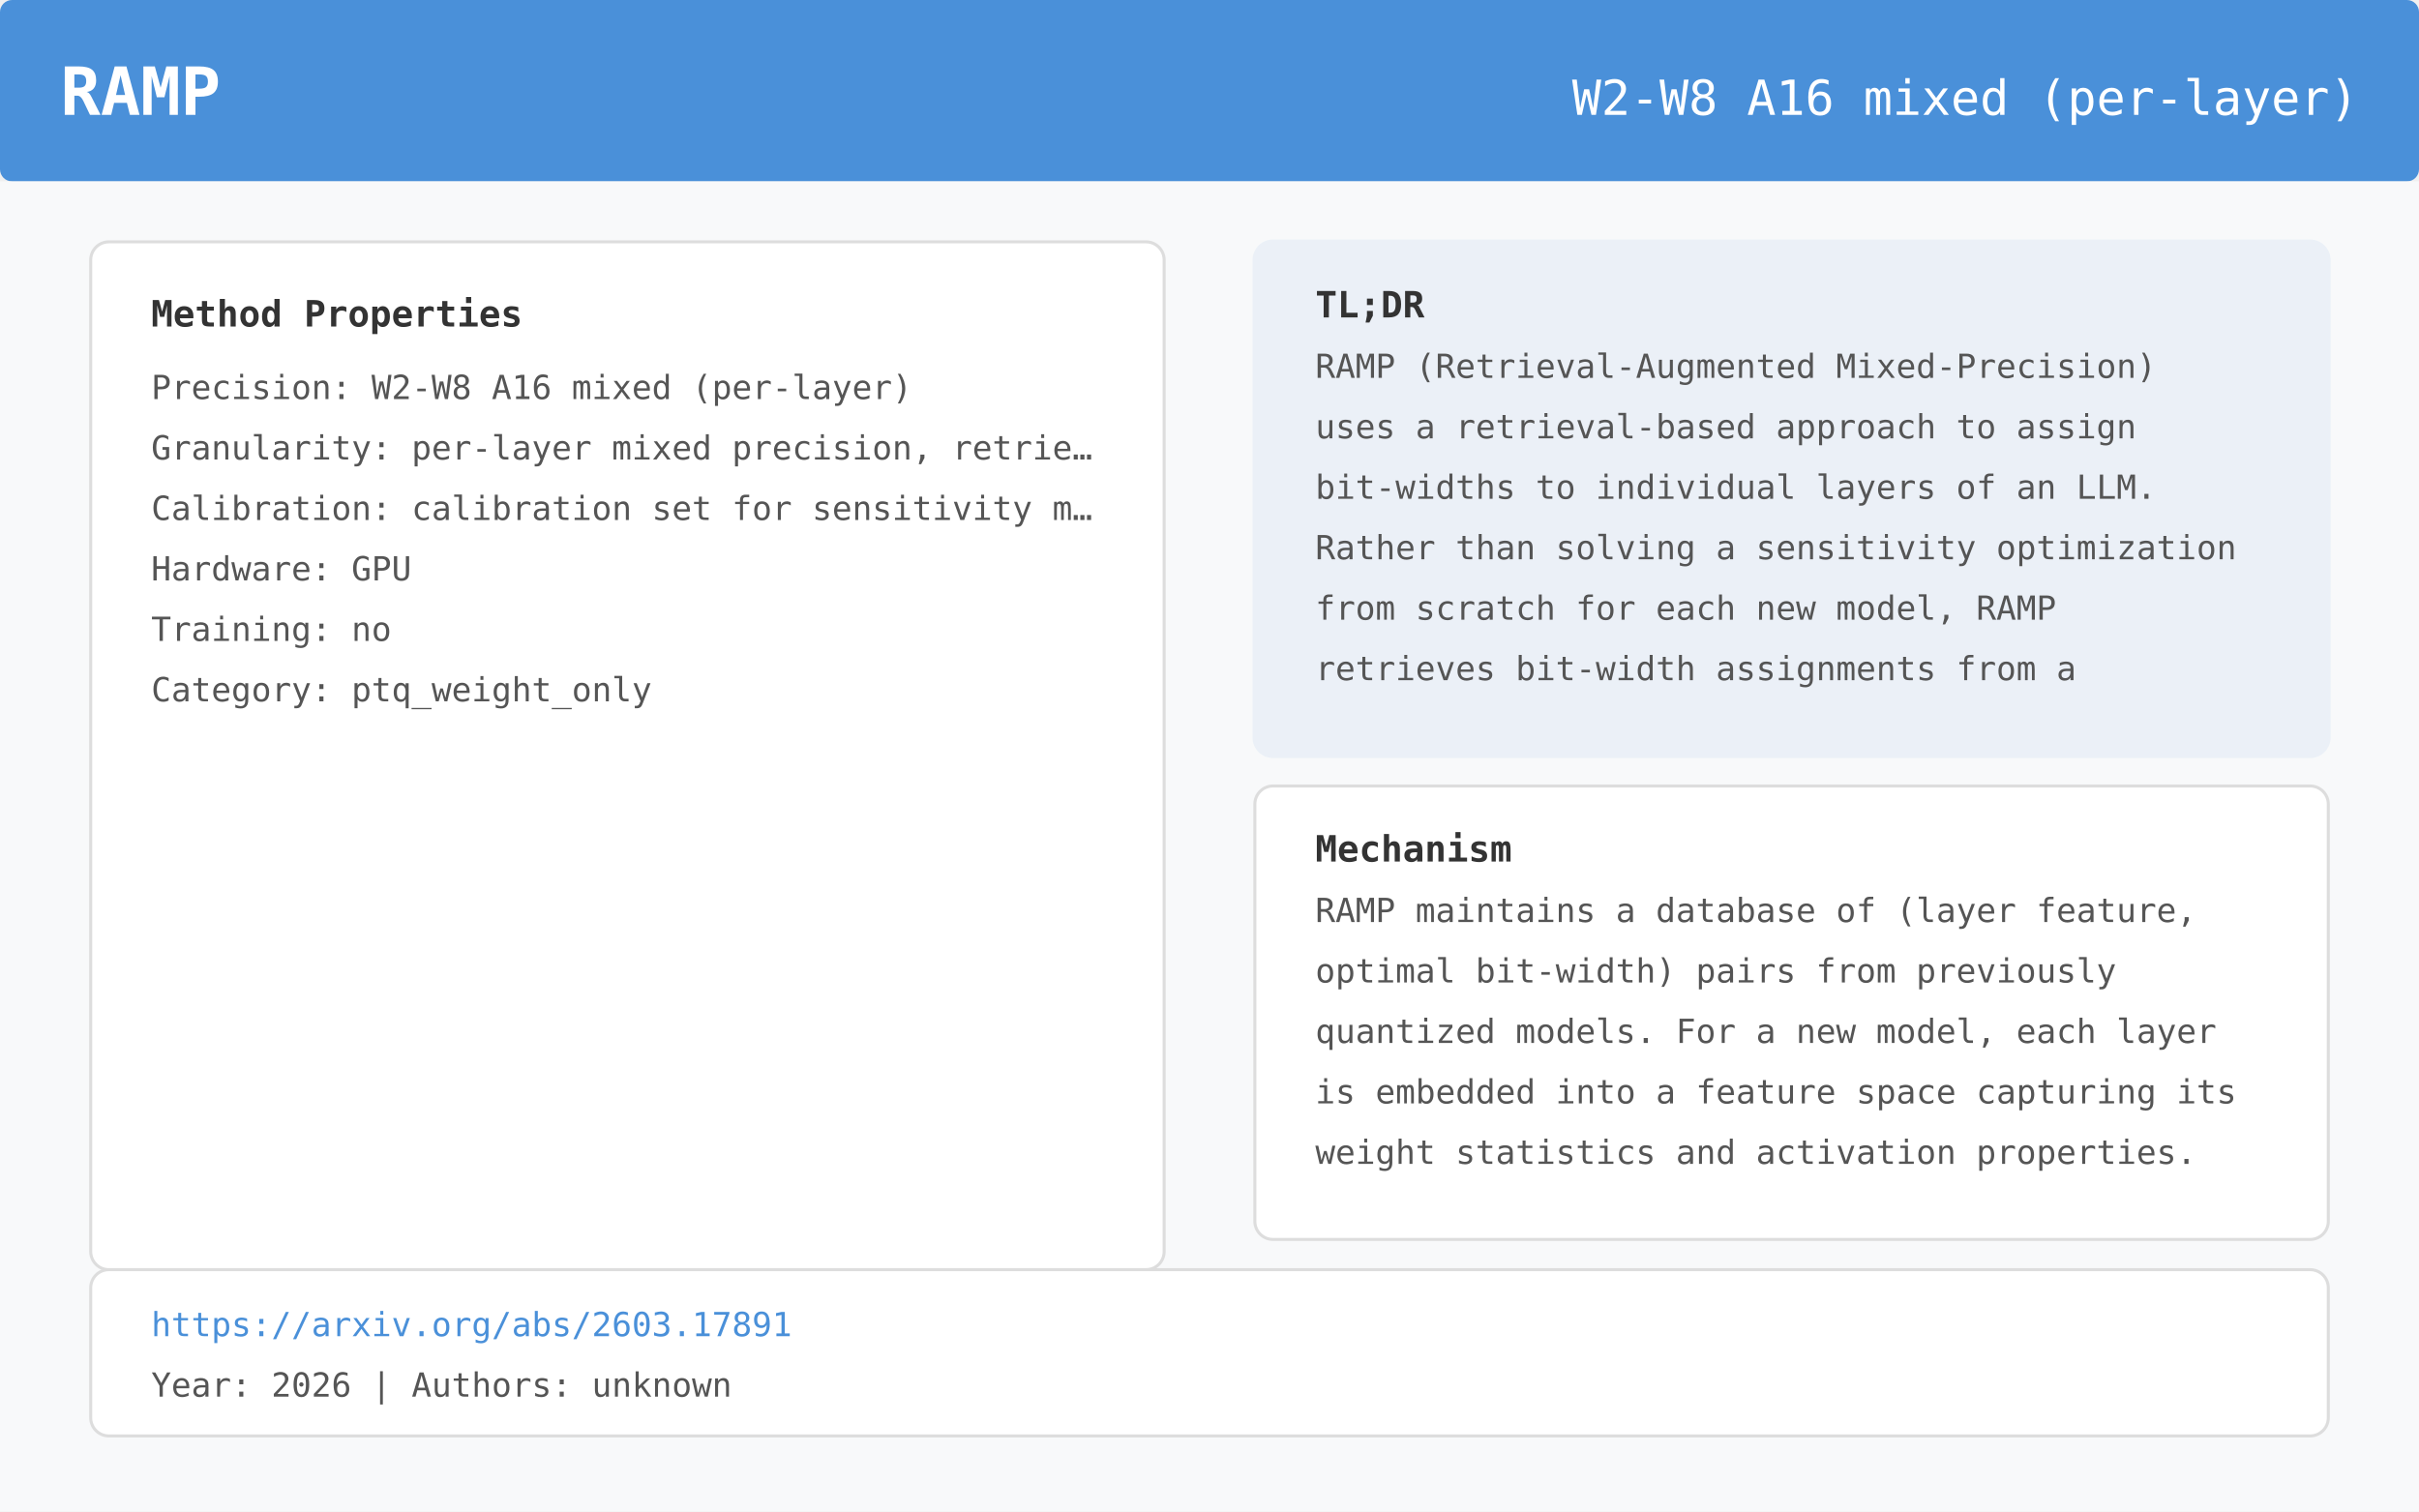
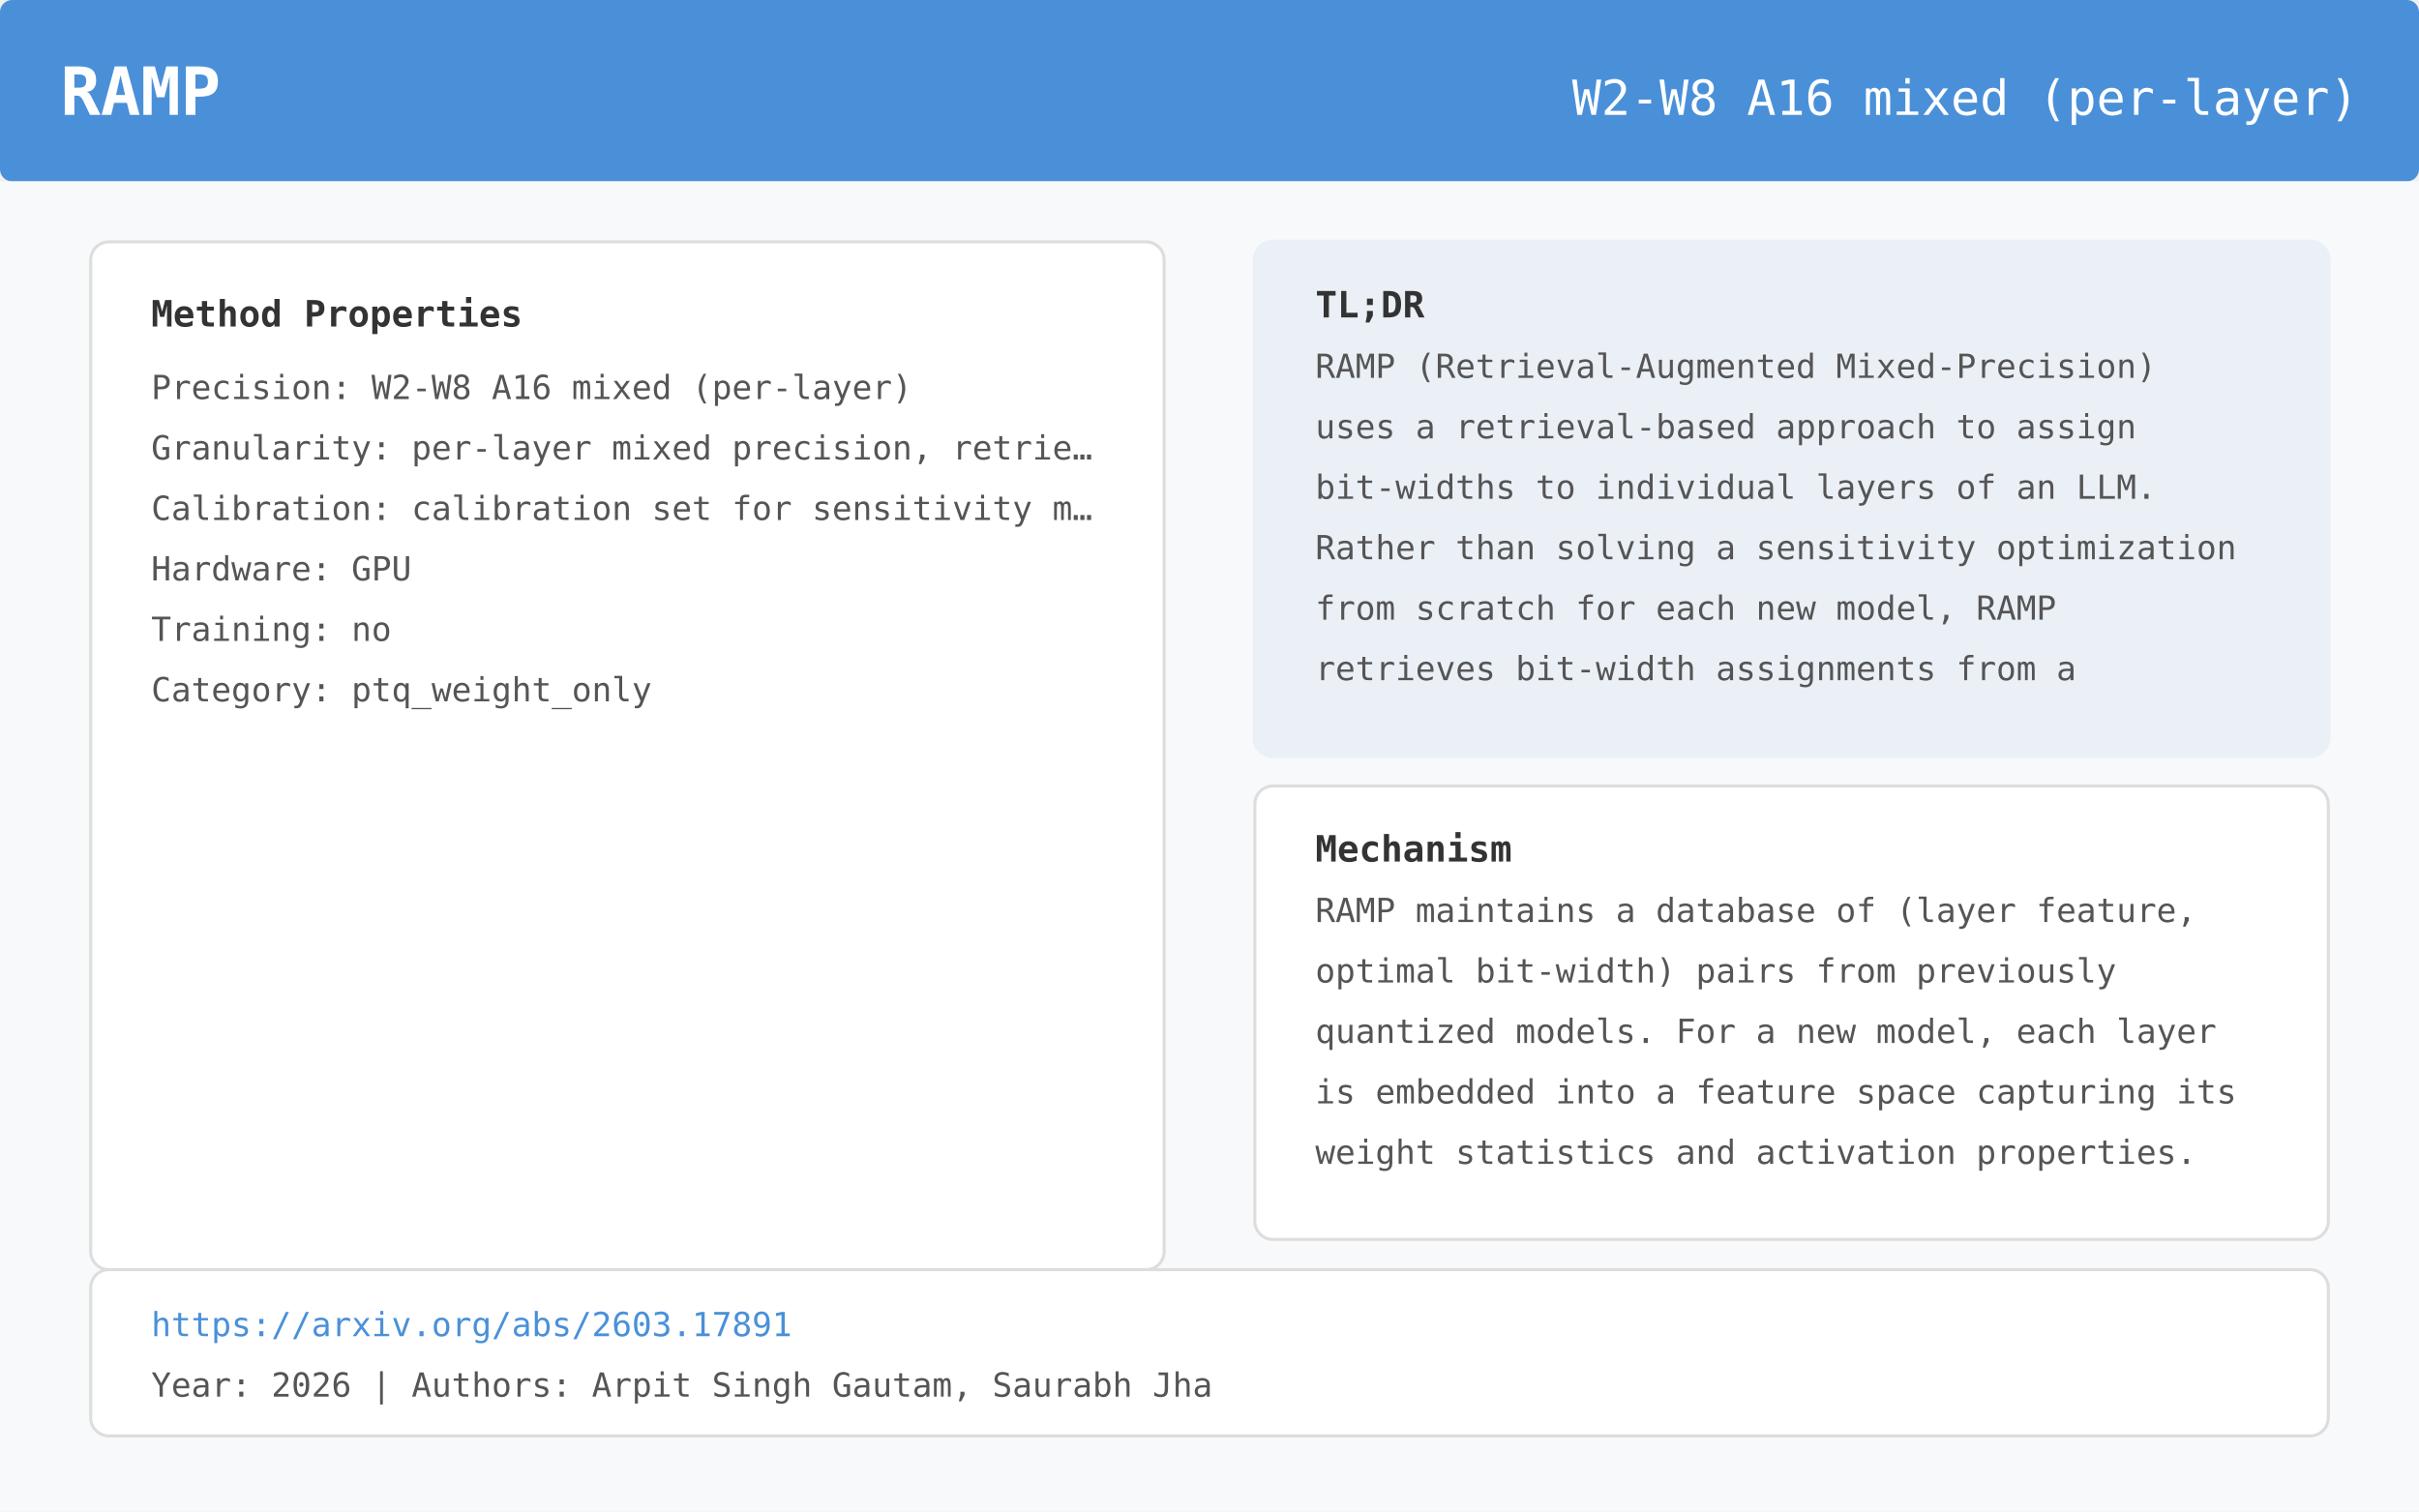
<svg xmlns="http://www.w3.org/2000/svg" viewBox="0 0 800 500" width="800" height="500">
  <rect x="0" y="0" width="800" height="60" fill="#4A90D9" rx="4" />
  <text x="20" y="38" font-family="monospace" font-size="22" font-weight="bold" fill="white">RAMP</text>
  <text x="780" y="38" font-family="monospace" font-size="16" fill="white" text-anchor="end">W2-W8 A16 mixed (per-layer)</text>
  <rect x="0" y="60" width="800" height="440" fill="#F8F9FA" rx="0" />
  <rect x="30" y="80" width="355" height="340" rx="6" fill="white" stroke="#ddd" stroke-width="1" />
  <text x="50" y="108" font-family="monospace" font-size="12" font-weight="bold" fill="#333">Method Properties</text>
  <text x="50" y="132" font-family="monospace" font-size="11" fill="#555">Precision:    W2-W8 A16 mixed (per-layer)</text>
  <text x="50" y="152" font-family="monospace" font-size="11" fill="#555">Granularity:  per-layer mixed precision, retrie…</text>
  <text x="50" y="172" font-family="monospace" font-size="11" fill="#555">Calibration:  calibration set for sensitivity m…</text>
  <text x="50" y="192" font-family="monospace" font-size="11" fill="#555">Hardware:     GPU</text>
  <text x="50" y="212" font-family="monospace" font-size="11" fill="#555">Training:     no</text>
  <text x="50" y="232" font-family="monospace" font-size="11" fill="#555">Category:     ptq_weight_only</text>
  <rect x="415" y="80" width="355" height="170" rx="6" fill="#4A90D9" opacity="0.08" stroke="#4A90D9" stroke-width="1.5" />
  <text x="435" y="105" font-family="monospace" font-size="12" font-weight="bold" fill="#333">TL;DR</text>
  <text x="435" y="125" font-family="monospace" font-size="11" fill="#555">RAMP (Retrieval-Augmented Mixed-Precision)</text>
  <text x="435" y="145" font-family="monospace" font-size="11" fill="#555">uses a retrieval-based approach to assign</text>
  <text x="435" y="165" font-family="monospace" font-size="11" fill="#555">bit-widths to individual layers of an LLM.</text>
  <text x="435" y="185" font-family="monospace" font-size="11" fill="#555">Rather than solving a sensitivity optimization</text>
  <text x="435" y="205" font-family="monospace" font-size="11" fill="#555">from scratch for each new model, RAMP</text>
  <text x="435" y="225" font-family="monospace" font-size="11" fill="#555">retrieves bit-width assignments from a</text>
  <rect x="415" y="260" width="355" height="150" rx="6" fill="white" stroke="#ddd" stroke-width="1" />
  <text x="435" y="285" font-family="monospace" font-size="12" font-weight="bold" fill="#333">Mechanism</text>
  <text x="435" y="305" font-family="monospace" font-size="11" fill="#555">RAMP maintains a database of (layer feature,</text>
  <text x="435" y="325" font-family="monospace" font-size="11" fill="#555">optimal bit-width) pairs from previously</text>
  <text x="435" y="345" font-family="monospace" font-size="11" fill="#555">quantized models. For a new model, each layer</text>
  <text x="435" y="365" font-family="monospace" font-size="11" fill="#555">is embedded into a feature space capturing its</text>
  <text x="435" y="385" font-family="monospace" font-size="11" fill="#555">weight statistics and activation properties.</text>
  <rect x="30" y="420" width="740" height="55" rx="6" fill="white" stroke="#ddd" stroke-width="1" />
  <text x="50" y="442" font-family="monospace" font-size="11" fill="#4A90D9">https://arxiv.org/abs/2603.17891</text>
-   <text x="50" y="462" font-family="monospace" font-size="11" fill="#555">Year: 2026  |  Authors: unknown</text>
+   <text x="50" y="462" font-family="monospace" font-size="11" fill="#555">Year: 2026  |  Authors: Arpit Singh Gautam, Saurabh Jha</text>
</svg>
